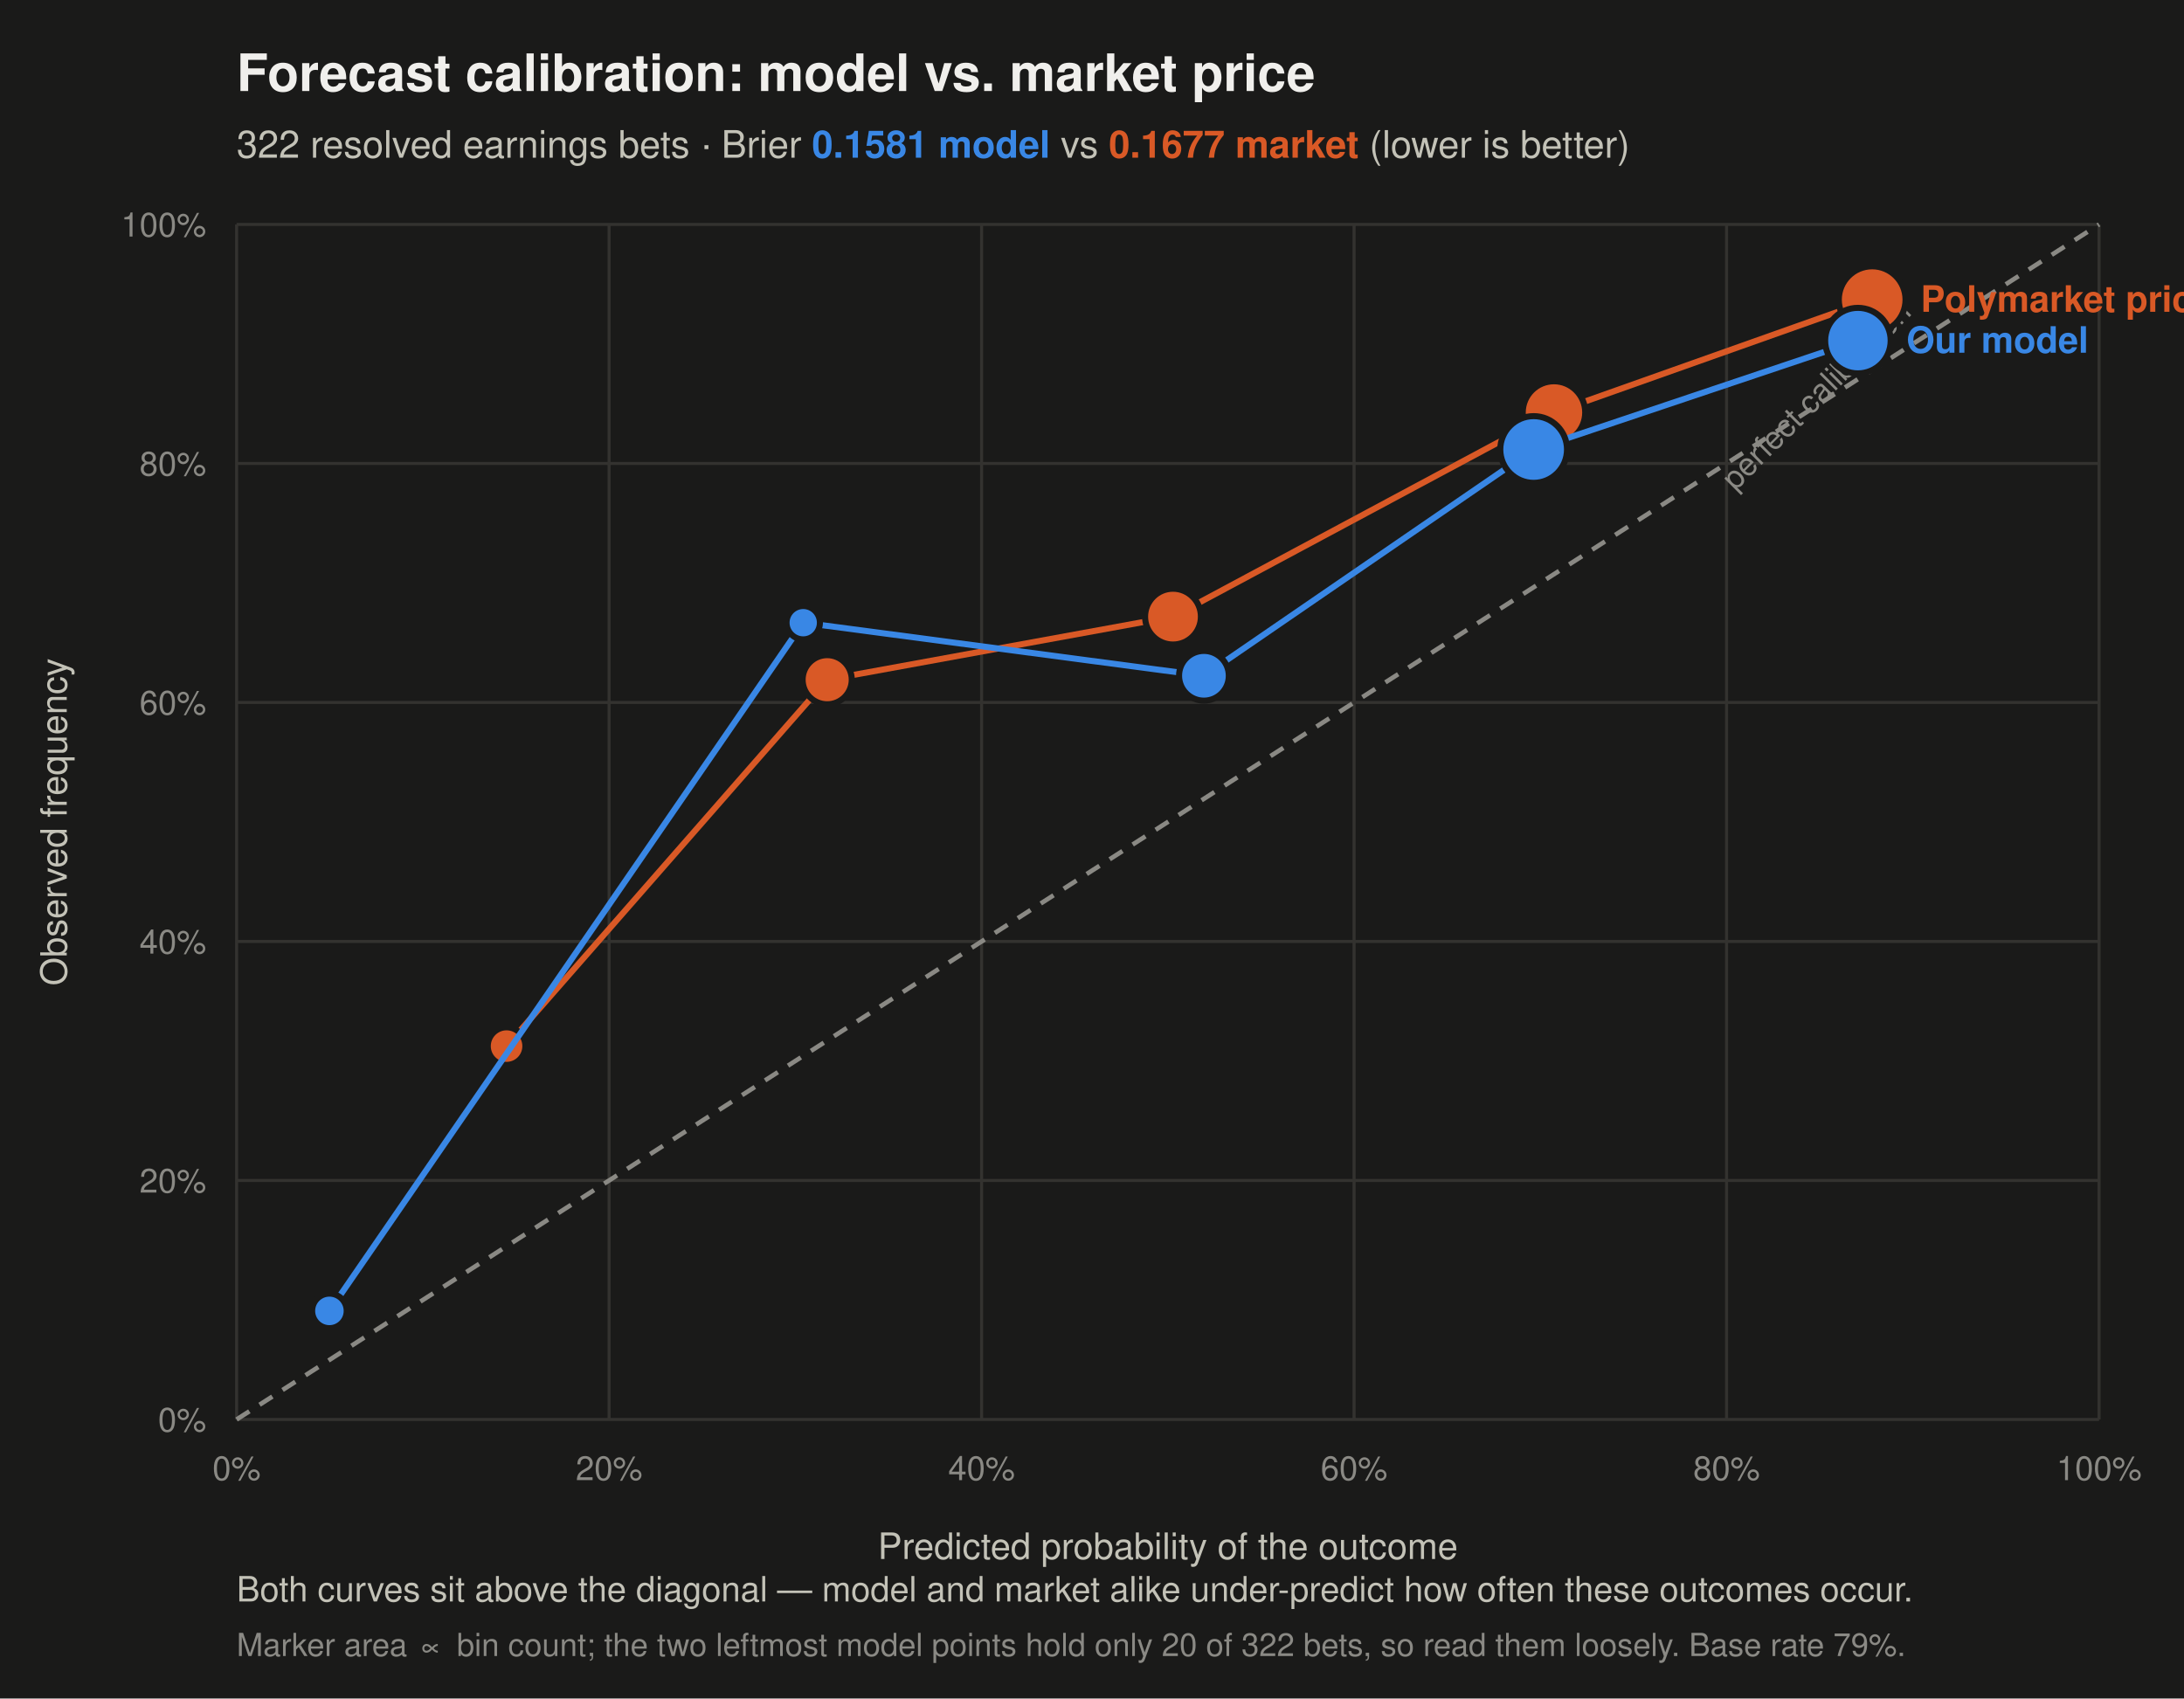
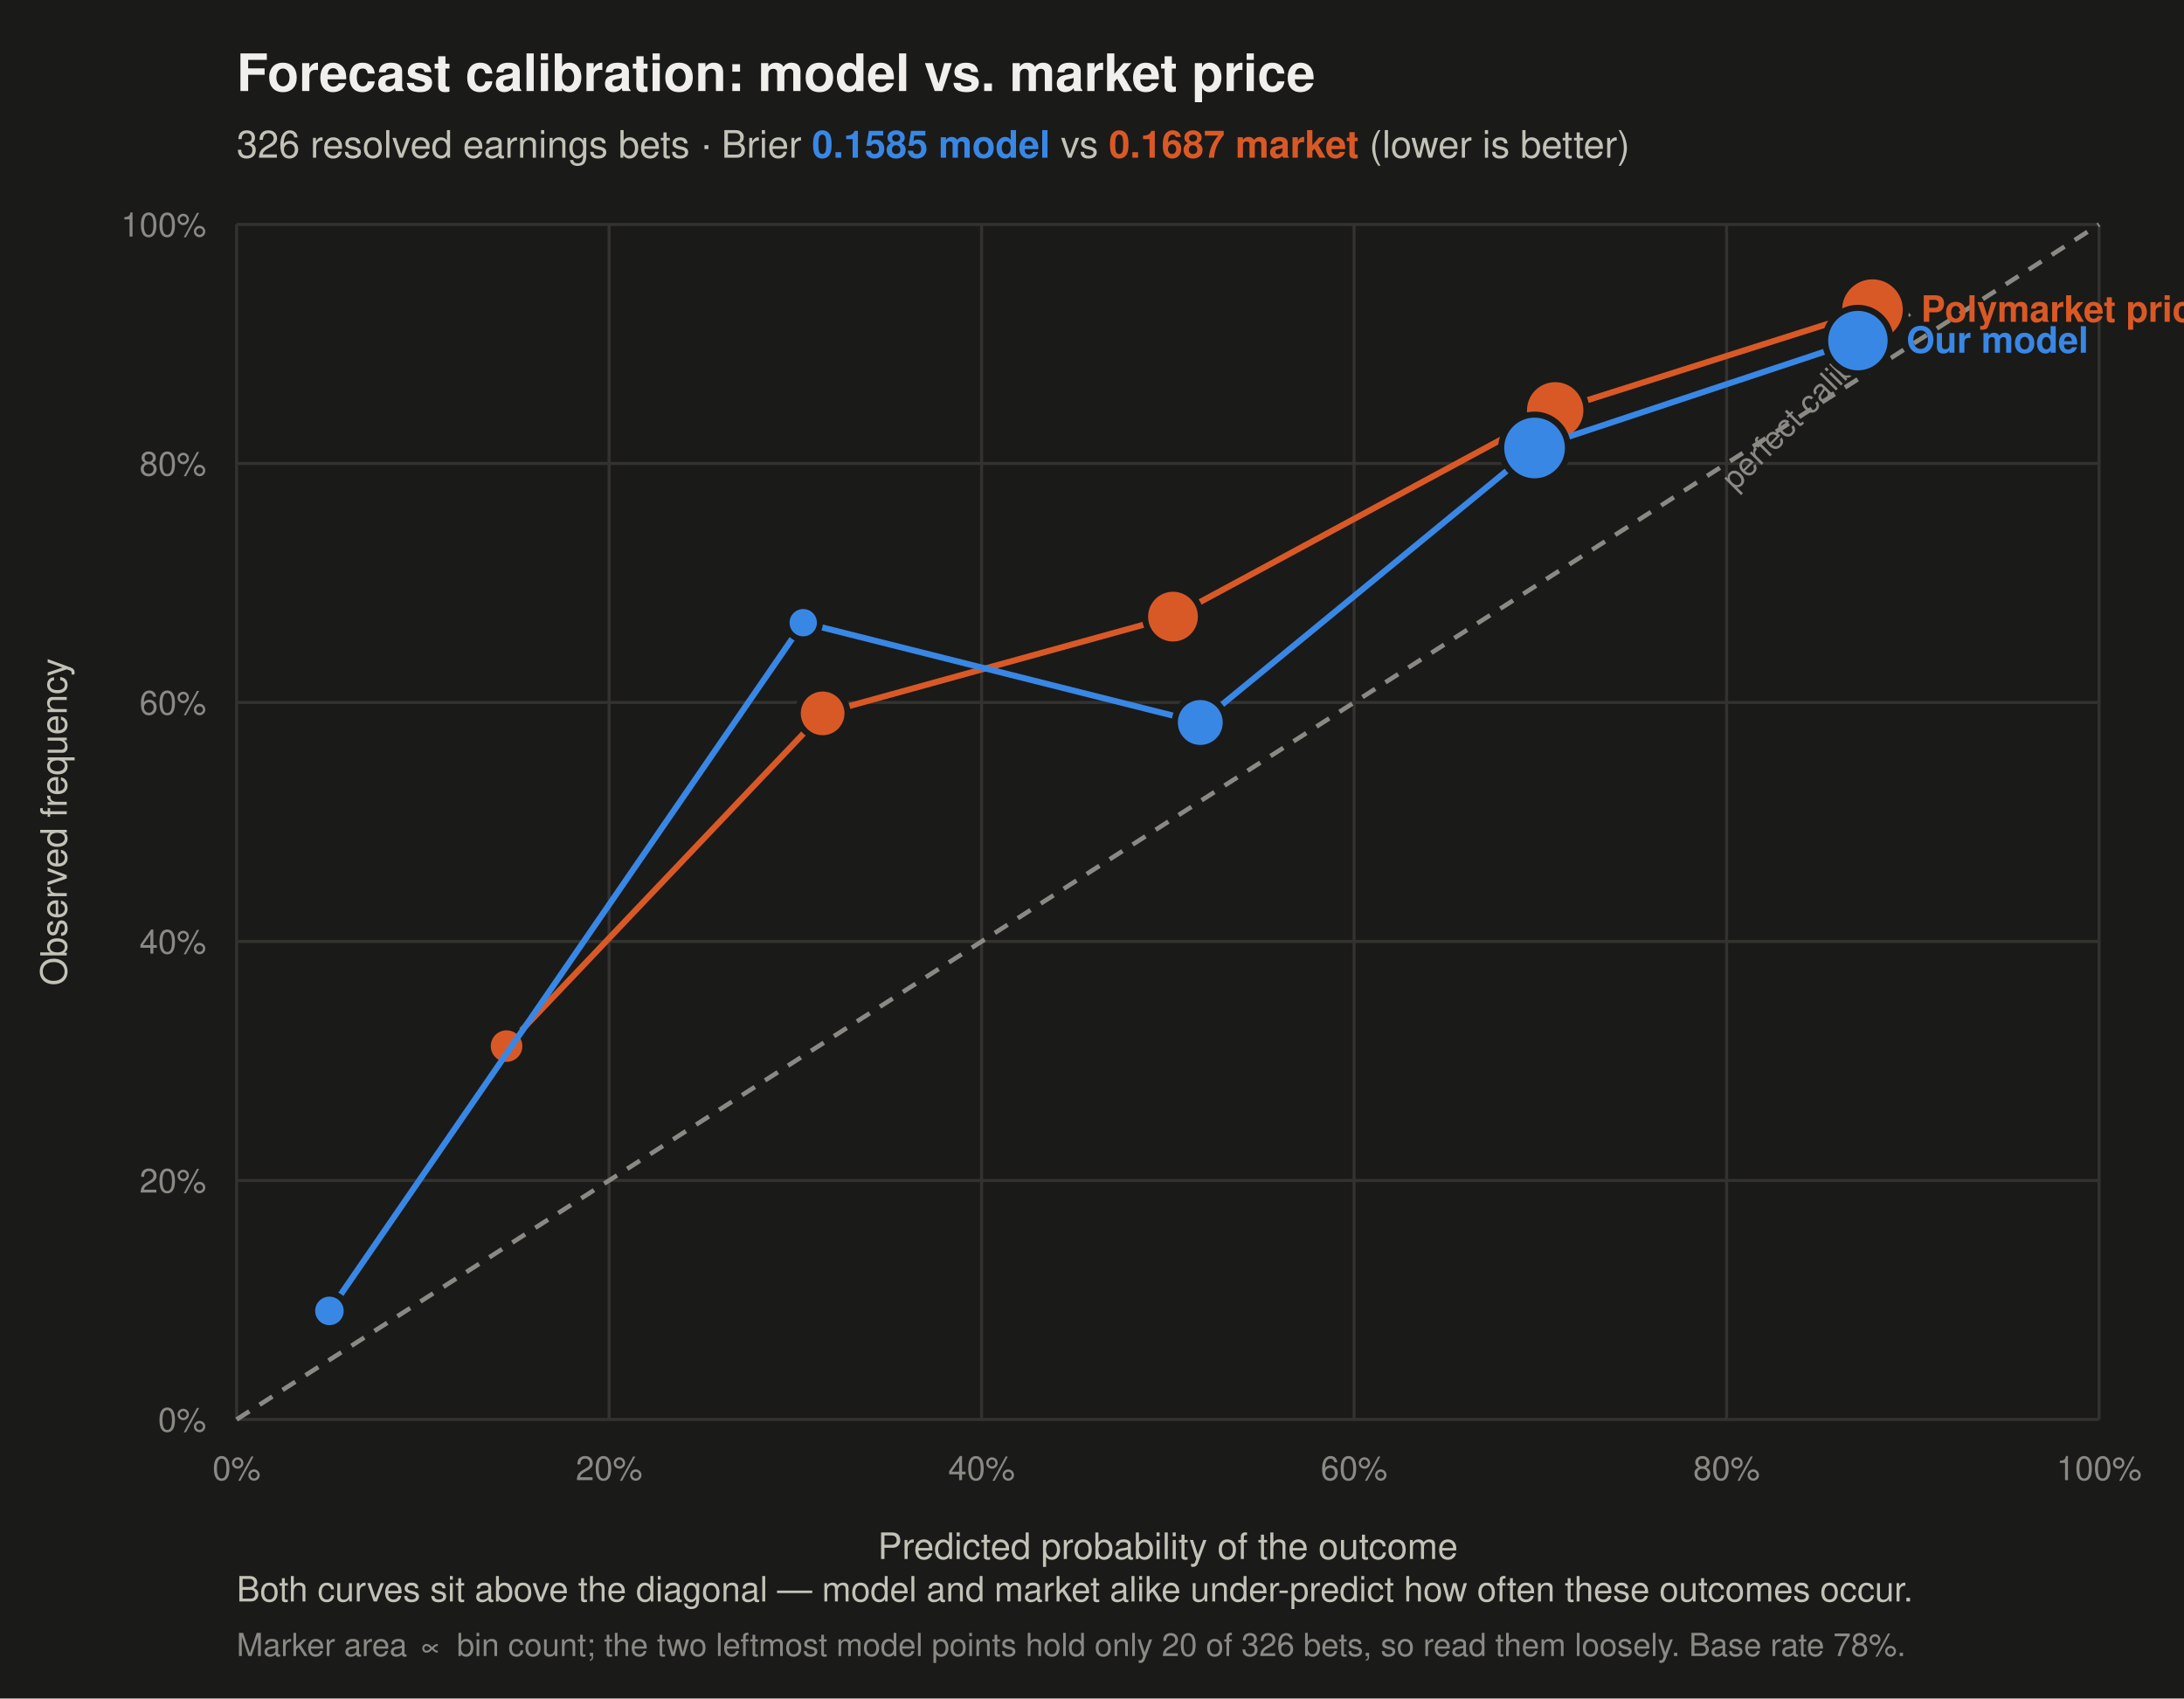
<svg xmlns="http://www.w3.org/2000/svg" width="720" height="560" viewBox="0 0 720 560" font-family="-apple-system,BlinkMacSystemFont,'Segoe UI',Helvetica,Arial,sans-serif">
  <rect width="720" height="560" fill="#1a1a19" />
  <text x="78" y="30" fill="#f0efec" font-size="17" font-weight="600">Forecast calibration: model vs. market price</text>
-   <text x="78" y="52" fill="#c3c2b7" font-size="12.5">322 resolved earnings bets · Brier <tspan fill="#3987e5" font-weight="600">0.1581 model</tspan> vs <tspan fill="#d95926" font-weight="600">0.1677 market</tspan> (lower is better)</text>
+   <text x="78" y="52" fill="#c3c2b7" font-size="12.5">326 resolved earnings bets · Brier <tspan fill="#3987e5" font-weight="600">0.1585 model</tspan> vs <tspan fill="#d95926" font-weight="600">0.1687 market</tspan> (lower is better)</text>
  <line x1="78" y1="468.0" x2="692" y2="468.0" stroke="#33322f" stroke-width="1" />
  <line x1="78.0" y1="74" x2="78.0" y2="468" stroke="#33322f" stroke-width="1" />
  <text x="68" y="472.0" fill="#8a8984" font-size="11" text-anchor="end">0%</text>
  <text x="78.0" y="488" fill="#8a8984" font-size="11" text-anchor="middle">0%</text>
  <line x1="78" y1="389.2" x2="692" y2="389.2" stroke="#33322f" stroke-width="1" />
  <line x1="200.8" y1="74" x2="200.8" y2="468" stroke="#33322f" stroke-width="1" />
  <text x="68" y="393.2" fill="#8a8984" font-size="11" text-anchor="end">20%</text>
  <text x="200.8" y="488" fill="#8a8984" font-size="11" text-anchor="middle">20%</text>
  <line x1="78" y1="310.4" x2="692" y2="310.4" stroke="#33322f" stroke-width="1" />
  <line x1="323.6" y1="74" x2="323.6" y2="468" stroke="#33322f" stroke-width="1" />
  <text x="68" y="314.4" fill="#8a8984" font-size="11" text-anchor="end">40%</text>
  <text x="323.6" y="488" fill="#8a8984" font-size="11" text-anchor="middle">40%</text>
  <line x1="78" y1="231.6" x2="692" y2="231.6" stroke="#33322f" stroke-width="1" />
  <line x1="446.4" y1="74" x2="446.4" y2="468" stroke="#33322f" stroke-width="1" />
  <text x="68" y="235.6" fill="#8a8984" font-size="11" text-anchor="end">60%</text>
  <text x="446.4" y="488" fill="#8a8984" font-size="11" text-anchor="middle">60%</text>
  <line x1="78" y1="152.8" x2="692" y2="152.8" stroke="#33322f" stroke-width="1" />
  <line x1="569.2" y1="74" x2="569.2" y2="468" stroke="#33322f" stroke-width="1" />
  <text x="68" y="156.8" fill="#8a8984" font-size="11" text-anchor="end">80%</text>
  <text x="569.2" y="488" fill="#8a8984" font-size="11" text-anchor="middle">80%</text>
  <line x1="78" y1="74.0" x2="692" y2="74.0" stroke="#33322f" stroke-width="1" />
  <line x1="692.0" y1="74" x2="692.0" y2="468" stroke="#33322f" stroke-width="1" />
  <text x="68" y="78.0" fill="#8a8984" font-size="11" text-anchor="end">100%</text>
  <text x="692.0" y="488" fill="#8a8984" font-size="11" text-anchor="middle">100%</text>
  <line x1="78.0" y1="468.0" x2="692.0" y2="74.0" stroke="#8a8984" stroke-width="1.5" stroke-dasharray="5 4" />
  <text x="630.6" y="103.4" fill="#8a8984" font-size="10.5" text-anchor="end" transform="rotate(-45 630.6 103.4)">perfect calibration</text>
-   <path d="M167.0,344.9 L272.7,224.1 L386.7,203.3 L512.3,136.0 L617.2,98.8" fill="none" stroke="#d95926" stroke-width="2" stroke-linejoin="round" />
+   <path d="M167.0,344.9 L271.2,235.2 L386.7,203.3 L512.7,135.3 L617.3,102.1" fill="none" stroke="#d95926" stroke-width="2" stroke-linejoin="round" />
  <circle cx="167.0" cy="344.9" r="6.2" fill="#d95926" stroke="#1a1a19" stroke-width="2" />
-   <circle cx="272.7" cy="224.1" r="8.1" fill="#d95926" stroke="#1a1a19" stroke-width="2" />
+   <circle cx="271.2" cy="235.2" r="8.2" fill="#d95926" stroke="#1a1a19" stroke-width="2" />
  <circle cx="386.7" cy="203.3" r="9.2" fill="#d95926" stroke="#1a1a19" stroke-width="2" />
-   <circle cx="512.3" cy="136.0" r="10.3" fill="#d95926" stroke="#1a1a19" stroke-width="2" />
-   <circle cx="617.2" cy="98.8" r="11.0" fill="#d95926" stroke="#1a1a19" stroke-width="2" />
-   <text x="633.2" y="102.8" fill="#d95926" font-size="12" font-weight="600">Polymarket price</text>
-   <path d="M108.6,432.2 L264.8,205.3 L396.9,222.8 L505.6,148.2 L612.5,112.3" fill="none" stroke="#3987e5" stroke-width="2" stroke-linejoin="round" />
+   <circle cx="512.7" cy="135.3" r="10.3" fill="#d95926" stroke="#1a1a19" stroke-width="2" />
+   <circle cx="617.3" cy="102.1" r="11.0" fill="#d95926" stroke="#1a1a19" stroke-width="2" />
+   <text x="633.3" y="106.1" fill="#d95926" font-size="12" font-weight="600">Polymarket price</text>
+   <path d="M108.6,432.2 L264.8,205.3 L395.7,238.2 L505.9,147.7 L612.5,112.3" fill="none" stroke="#3987e5" stroke-width="2" stroke-linejoin="round" />
  <circle cx="108.6" cy="432.2" r="5.7" fill="#3987e5" stroke="#1a1a19" stroke-width="2" />
  <circle cx="264.8" cy="205.3" r="5.5" fill="#3987e5" stroke="#1a1a19" stroke-width="2" />
-   <circle cx="396.9" cy="222.8" r="8.2" fill="#3987e5" stroke="#1a1a19" stroke-width="2" />
-   <circle cx="505.6" cy="148.2" r="11.0" fill="#3987e5" stroke="#1a1a19" stroke-width="2" />
+   <circle cx="395.7" cy="238.2" r="8.4" fill="#3987e5" stroke="#1a1a19" stroke-width="2" />
+   <circle cx="505.9" cy="147.7" r="11.0" fill="#3987e5" stroke="#1a1a19" stroke-width="2" />
  <circle cx="612.5" cy="112.3" r="10.8" fill="#3987e5" stroke="#1a1a19" stroke-width="2" />
  <text x="628.5" y="116.3" fill="#3987e5" font-size="12" font-weight="600">Our model</text>
  <text x="385" y="514" fill="#c3c2b7" font-size="12" text-anchor="middle">Predicted probability of the outcome</text>
  <text x="22" y="271" fill="#c3c2b7" font-size="12" text-anchor="middle" transform="rotate(-90 22 271)">Observed frequency</text>
  <text x="78" y="528" fill="#c3c2b7" font-size="11.5">Both curves sit above the diagonal — model and market alike under-predict how often these outcomes occur.</text>
-   <text x="78" y="546" fill="#8a8984" font-size="10.5">Marker area ∝ bin count; the two leftmost model points hold only 20 of 322 bets, so read them loosely. Base rate 79%.</text>
+   <text x="78" y="546" fill="#8a8984" font-size="10.5">Marker area ∝ bin count; the two leftmost model points hold only 20 of 326 bets, so read them loosely. Base rate 78%.</text>
</svg>
